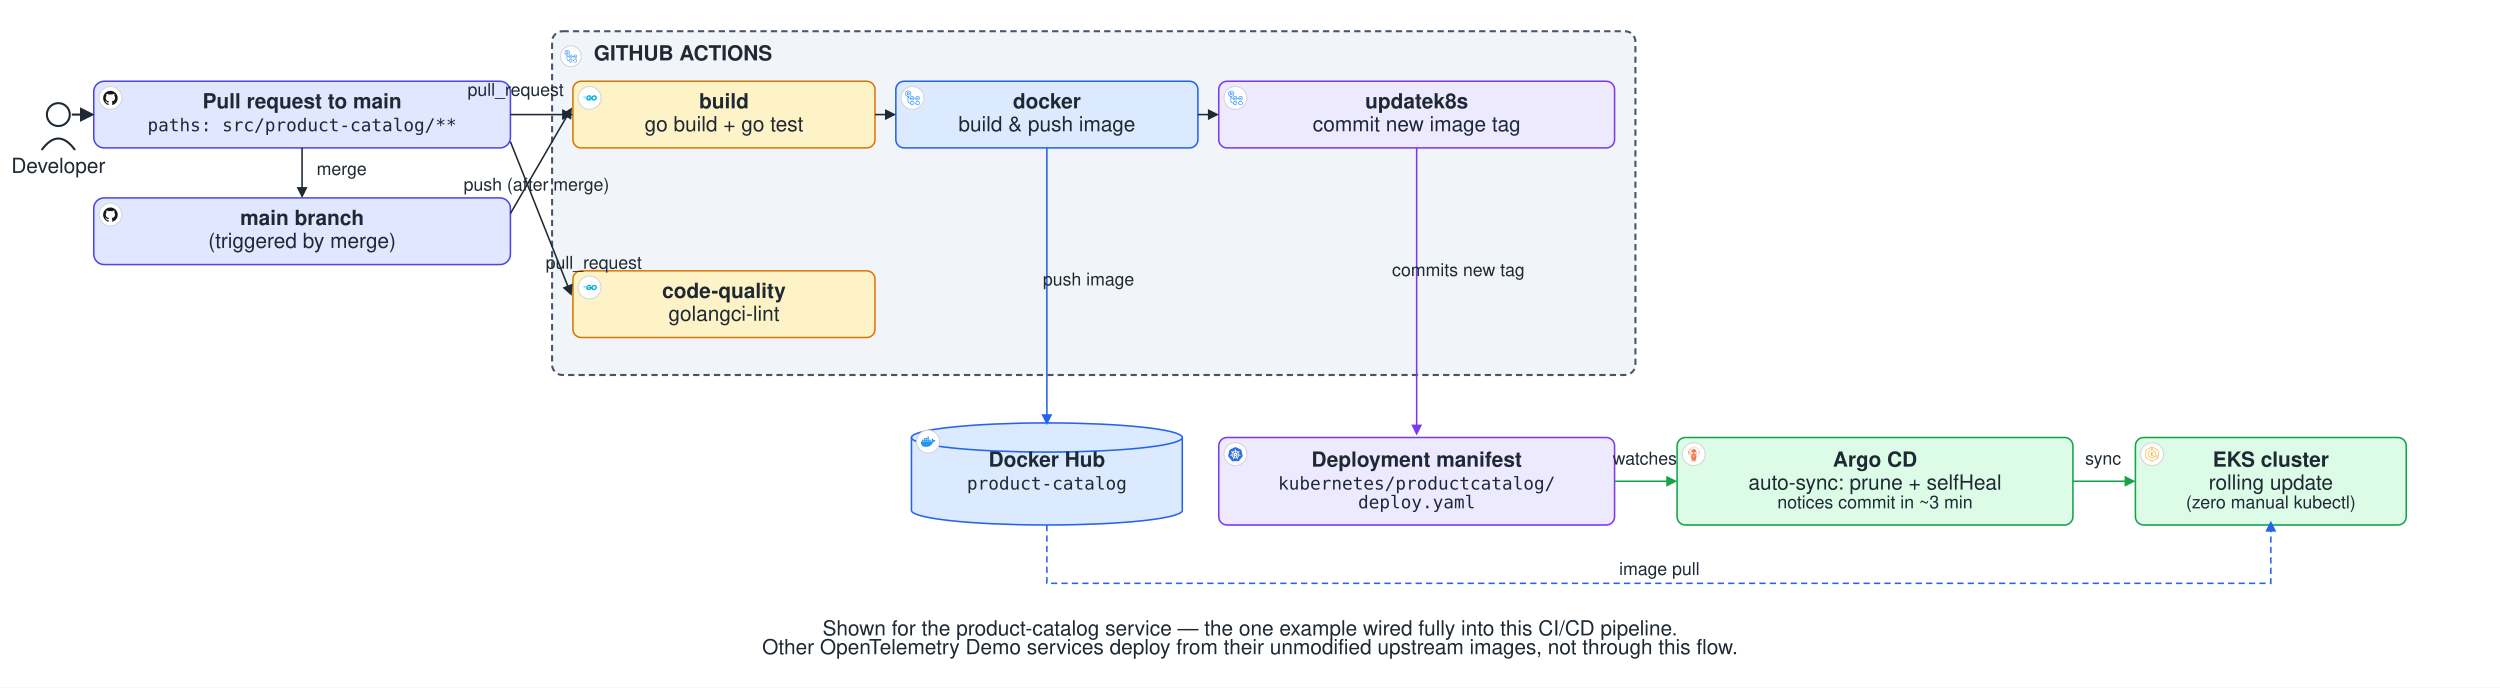
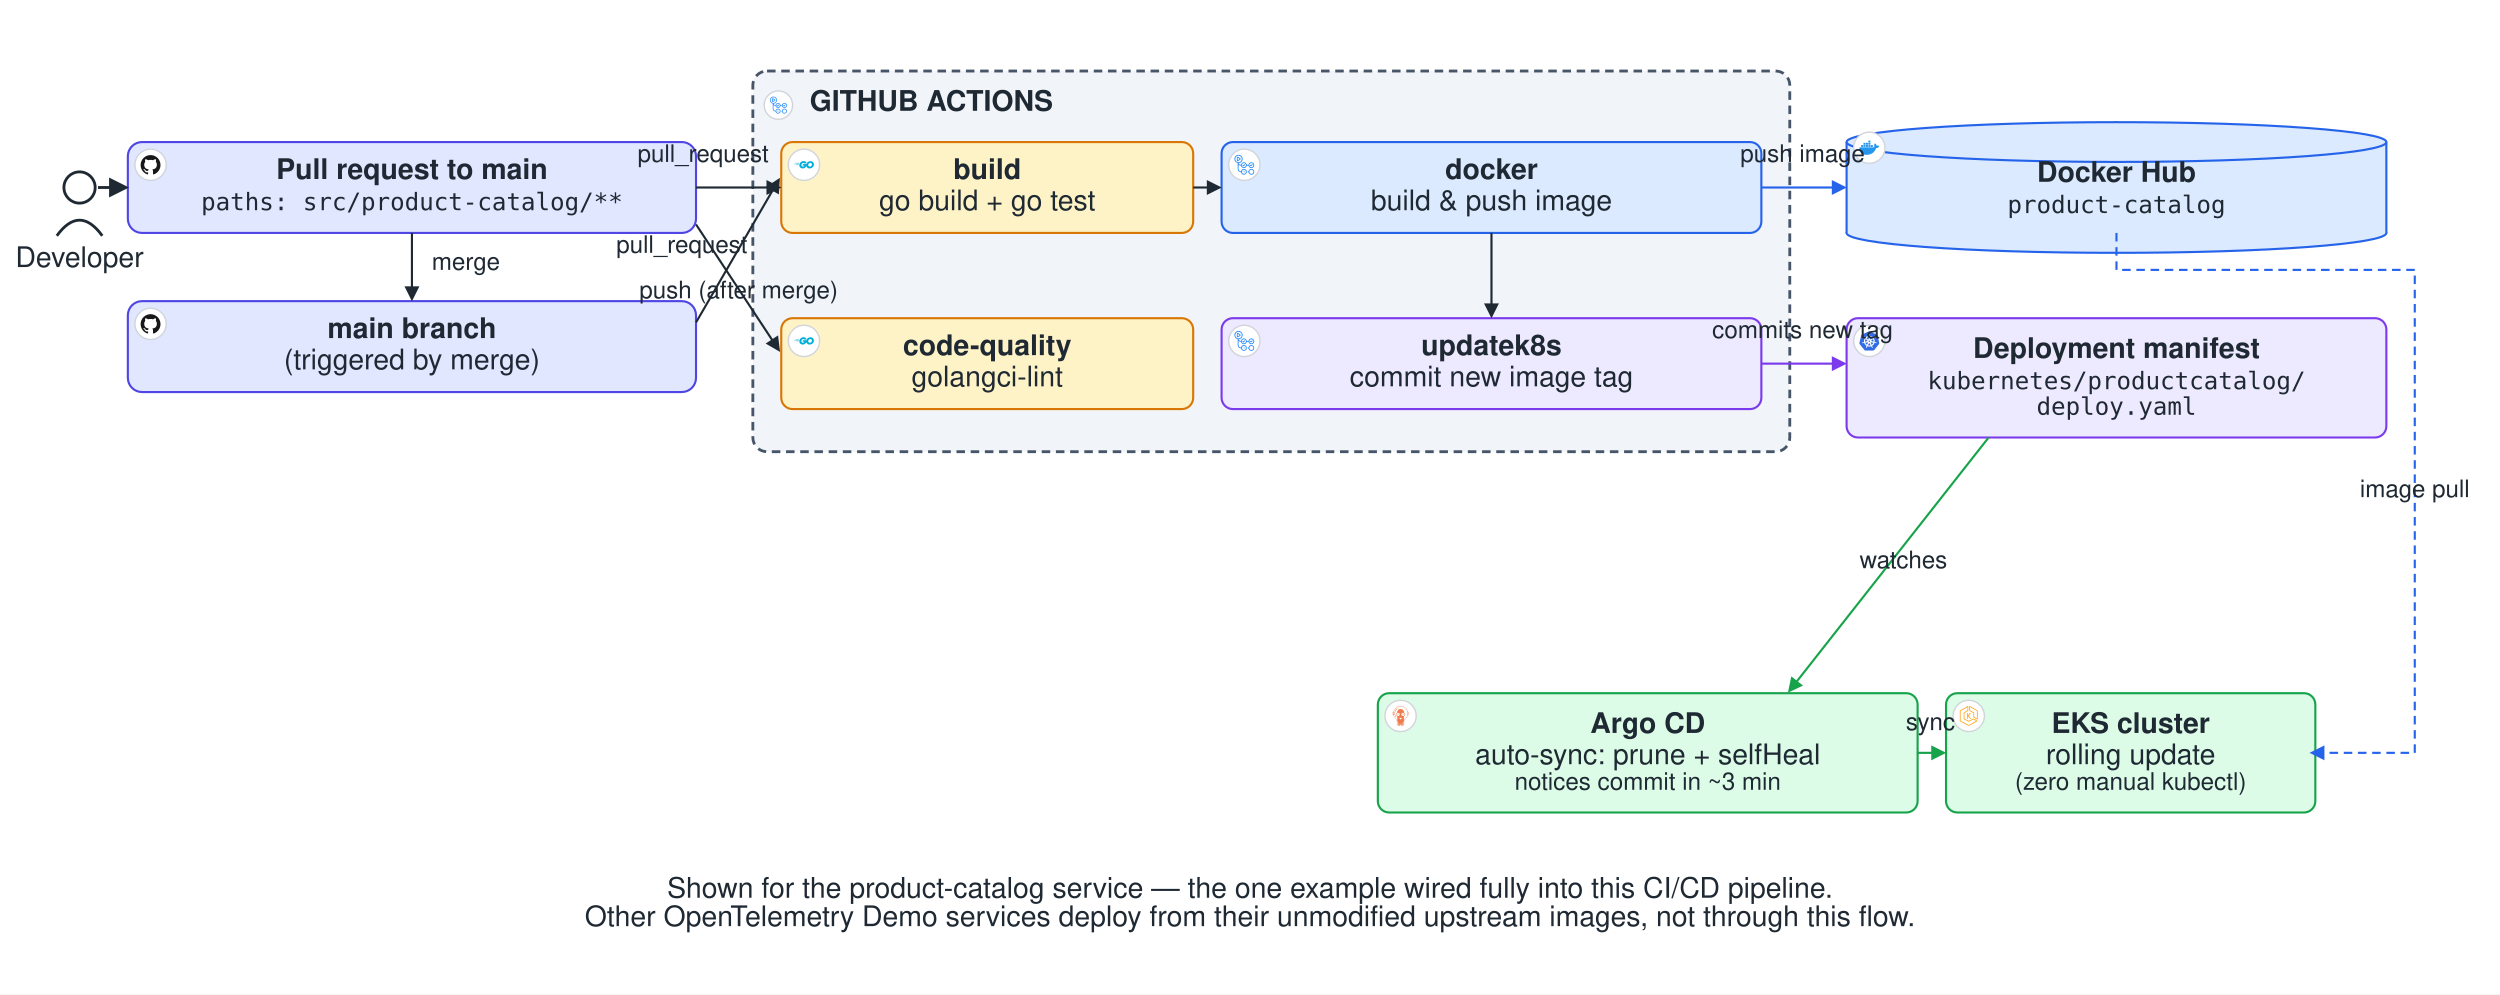
- <svg xmlns="http://www.w3.org/2000/svg" viewBox="0 0 4800 1320" width="4800" height="1320" role="img" aria-label="CI/CD pipeline for the product-catalog service: a pull request or merge to main triggers GitHub Actions jobs build, code-quality, docker and updatek8s; docker pushes an image to Docker Hub, updatek8s commits the new tag to the Kubernetes manifest, Argo CD watches and syncs it to the EKS cluster, which pulls the new image from Docker Hub.">
+ <svg xmlns="http://www.w3.org/2000/svg" viewBox="0 0 3520 1400" width="3520" height="1400" role="img" aria-label="CI/CD pipeline for the product-catalog service: a pull request or merge to main triggers GitHub Actions jobs build, code-quality, docker and updatek8s; docker pushes an image to Docker Hub, updatek8s commits the new tag to the Kubernetes manifest, Argo CD watches and syncs it to the EKS cluster, which pulls the new image from Docker Hub.">
  <defs>
    <marker id="arrow" viewBox="0 0 10 10" refX="8" refY="5" markerWidth="7" markerHeight="7" orient="auto">
      <path d="M0,0 L10,5 L0,10 z" fill="#1f2933" />
    </marker>
    <marker id="arrowBlue" viewBox="0 0 10 10" refX="8" refY="5" markerWidth="7" markerHeight="7" orient="auto">
      <path d="M0,0 L10,5 L0,10 z" fill="#2563eb" />
    </marker>
    <marker id="arrowViolet" viewBox="0 0 10 10" refX="8" refY="5" markerWidth="7" markerHeight="7" orient="auto">
      <path d="M0,0 L10,5 L0,10 z" fill="#7c3aed" />
    </marker>
    <marker id="arrowGreen" viewBox="0 0 10 10" refX="8" refY="5" markerWidth="7" markerHeight="7" orient="auto">
      <path d="M0,0 L10,5 L0,10 z" fill="#16a34a" />
    </marker>
  </defs>
  <style>
    text { font-family: -apple-system, Segoe UI, Helvetica, Arial, sans-serif; fill: #1f2933; }
    .title { font-weight: 700; }
    .mono { font-family: "SFMono-Regular", Consolas, Menlo, monospace; }
    .small { font-size: 20px; }
    .tiny { font-size: 17px; }
  </style>
  <defs>
    <g id="icon-github">
      <path d="M12 .297c-6.63 0-12 5.373-12 12 0 5.303 3.438 9.8 8.205 11.385.6.113.82-.258.82-.577 0-.285-.01-1.04-.015-2.04-3.338.724-4.042-1.61-4.042-1.61C4.422 18.07 3.633 17.7 3.633 17.7c-1.087-.744.084-.729.084-.729 1.205.084 1.838 1.236 1.838 1.236 1.07 1.835 2.809 1.305 3.495.998.108-.776.417-1.305.76-1.605-2.665-.3-5.466-1.332-5.466-5.93 0-1.31.465-2.38 1.235-3.22-.135-.303-.54-1.523.105-3.176 0 0 1.005-.322 3.3 1.23.96-.267 1.98-.399 3-.405 1.02.006 2.04.138 3 .405 2.28-1.552 3.285-1.23 3.285-1.23.645 1.653.24 2.873.12 3.176.765.84 1.23 1.91 1.23 3.22 0 4.61-2.805 5.625-5.475 5.92.42.36.81 1.096.81 2.22 0 1.606-.015 2.896-.015 3.286 0 .315.21.69.825.57C20.565 22.092 24 17.592 24 12.297c0-6.627-5.373-12-12-12" />
    </g>
    <g id="icon-githubactions">
      <path d="M10.984 13.836a.5.5 0 0 1-.353-.146l-.745-.743a.5.5 0 1 1 .706-.708l.392.391 1.181-1.18a.5.5 0 0 1 .708.707l-1.535 1.533a.504.504 0 0 1-.354.146zm9.353-.147l1.534-1.532a.5.5 0 0 0-.707-.707l-1.181 1.18-.392-.391a.5.5 0 1 0-.706.708l.746.743a.497.497 0 0 0 .706-.001zM4.527 7.452l2.557-1.585A1 1 0 0 0 7.09 4.17L4.533 2.56A1 1 0 0 0 3 3.406v3.196a1.001 1.001 0 0 0 1.527.85zm2.03-2.436L4 6.602V3.406l2.557 1.61zM24 12.5c0 1.93-1.57 3.5-3.5 3.5a3.503 3.503 0 0 1-3.46-3h-2.08a3.503 3.503 0 0 1-3.46 3 3.502 3.502 0 0 1-3.46-3h-.558c-.972 0-1.85-.399-2.482-1.042V17c0 1.654 1.346 3 3 3h.04c.244-1.693 1.7-3 3.46-3 1.93 0 3.5 1.57 3.5 3.5S13.43 24 11.5 24a3.502 3.502 0 0 1-3.46-3H8c-2.206 0-4-1.794-4-4V9.899A5.008 5.008 0 0 1 0 5c0-2.757 2.243-5 5-5s5 2.243 5 5a5.005 5.005 0 0 1-4.952 4.998A2.482 2.482 0 0 0 7.482 12h.558c.244-1.693 1.7-3 3.46-3a3.502 3.502 0 0 1 3.46 3h2.08a3.503 3.503 0 0 1 3.46-3c1.93 0 3.5 1.57 3.5 3.5zm-15 8c0 1.378 1.122 2.5 2.5 2.5s2.5-1.122 2.5-2.5-1.122-2.5-2.5-2.5S9 19.122 9 20.5zM5 9c2.206 0 4-1.794 4-4S7.206 1 5 1 1 2.794 1 5s1.794 4 4 4zm9 3.5c0-1.378-1.122-2.5-2.5-2.5S9 11.122 9 12.5s1.122 2.5 2.5 2.5 2.5-1.122 2.5-2.5zm9 0c0-1.378-1.122-2.5-2.5-2.5S18 11.122 18 12.5s1.122 2.5 2.5 2.5 2.5-1.122 2.5-2.5zm-13 8a.5.5 0 1 0 1 0 .5.5 0 0 0-1 0zm2 0a.5.5 0 1 0 1 0 .5.5 0 0 0-1 0zm12 0c0 1.93-1.57 3.5-3.5 3.5a3.503 3.503 0 0 1-3.46-3.002c-.007.001-.013.005-.021.005l-.506.017h-.017a.5.5 0 0 1-.016-.999l.506-.017c.018-.002.035.006.052.007A3.503 3.503 0 0 1 20.5 17c1.93 0 3.5 1.57 3.5 3.5zm-1 0c0-1.378-1.122-2.5-2.5-2.5S18 19.122 18 20.5s1.122 2.5 2.5 2.5 2.5-1.122 2.5-2.5z" />
    </g>
    <g id="icon-go">
      <path d="M1.811 10.231c-.047 0-.058-.023-.035-.059l.246-.315c.023-.035.081-.058.128-.058h4.172c.046 0 .058.035.035.07l-.199.303c-.023.036-.082.07-.117.07zM.047 11.306c-.047 0-.059-.023-.035-.058l.245-.316c.023-.035.082-.058.129-.058h5.328c.047 0 .07.035.058.07l-.093.28c-.012.047-.058.07-.105.07zm2.828 1.075c-.047 0-.059-.035-.035-.07l.163-.292c.023-.035.07-.07.117-.07h2.337c.047 0 .07.035.07.082l-.023.28c0 .047-.047.082-.082.082zm12.129-2.36c-.736.187-1.239.327-1.963.514-.176.046-.187.058-.34-.117-.174-.199-.303-.327-.548-.444-.737-.362-1.45-.257-2.115.175-.795.514-1.204 1.274-1.192 2.22.011.935.654 1.706 1.577 1.835.795.105 1.46-.175 1.987-.77.105-.13.198-.27.315-.434H10.47c-.245 0-.304-.152-.222-.35.152-.362.432-.97.596-1.274a.315.315 0 01.292-.187h4.253c-.023.316-.023.631-.07.947a4.983 4.983 0 01-.958 2.29c-.841 1.11-1.94 1.8-3.33 1.986-1.145.152-2.209-.07-3.143-.77-.865-.655-1.356-1.52-1.484-2.595-.152-1.274.222-2.419.993-3.424.83-1.086 1.928-1.776 3.272-2.02 1.098-.2 2.15-.07 3.096.571.62.41 1.063.97 1.356 1.648.07.105.023.164-.117.2m3.868 6.461c-1.064-.024-2.034-.328-2.852-1.029a3.665 3.665 0 01-1.262-2.255c-.21-1.32.152-2.489.947-3.529.853-1.122 1.881-1.706 3.272-1.95 1.192-.21 2.314-.095 3.33.595.923.63 1.496 1.484 1.648 2.605.198 1.578-.257 2.863-1.344 3.962-.771.783-1.718 1.273-2.805 1.495-.315.06-.63.07-.934.106zm2.78-4.72c-.011-.153-.011-.27-.034-.387-.21-1.157-1.274-1.81-2.384-1.554-1.087.245-1.788.935-2.045 2.033-.21.912.234 1.835 1.075 2.21.643.28 1.285.244 1.905-.07.923-.48 1.425-1.228 1.484-2.233z" />
    </g>
    <g id="icon-docker">
      <path d="M13.983 11.078h2.119a.186.186 0 00.186-.185V9.006a.186.186 0 00-.186-.186h-2.119a.185.185 0 00-.185.185v1.888c0 .102.083.185.185.185m-2.954-5.43h2.118a.186.186 0 00.186-.186V3.574a.186.186 0 00-.186-.185h-2.118a.185.185 0 00-.185.185v1.888c0 .102.082.185.185.185m0 2.716h2.118a.187.187 0 00.186-.186V6.29a.186.186 0 00-.186-.185h-2.118a.185.185 0 00-.185.185v1.887c0 .102.082.185.185.186m-2.93 0h2.12a.186.186 0 00.184-.186V6.29a.185.185 0 00-.185-.185H8.1a.185.185 0 00-.185.185v1.887c0 .102.083.185.185.186m-2.964 0h2.119a.186.186 0 00.185-.186V6.29a.185.185 0 00-.185-.185H5.136a.186.186 0 00-.186.185v1.887c0 .102.084.185.186.186m5.893 2.715h2.118a.186.186 0 00.186-.185V9.006a.186.186 0 00-.186-.186h-2.118a.185.185 0 00-.185.185v1.888c0 .102.082.185.185.185m-2.93 0h2.12a.185.185 0 00.184-.185V9.006a.185.185 0 00-.184-.186h-2.12a.185.185 0 00-.184.185v1.888c0 .102.083.185.185.185m-2.964 0h2.119a.185.185 0 00.185-.185V9.006a.185.185 0 00-.184-.186h-2.12a.186.186 0 00-.186.186v1.887c0 .102.084.185.186.185m-2.92 0h2.12a.185.185 0 00.184-.185V9.006a.185.185 0 00-.184-.186h-2.12a.185.185 0 00-.184.185v1.888c0 .102.082.185.185.185M23.763 9.89c-.065-.051-.672-.51-1.954-.51-.338.001-.676.03-1.01.087-.248-1.7-1.653-2.53-1.716-2.566l-.344-.199-.226.327c-.284.438-.49.922-.612 1.43-.23.97-.09 1.882.403 2.661-.595.332-1.55.413-1.744.42H.751a.751.751 0 00-.75.748 11.376 11.376 0 00.692 4.062c.545 1.428 1.355 2.48 2.41 3.124 1.18.723 3.1 1.137 5.275 1.137.983.003 1.963-.086 2.93-.266a12.248 12.248 0 003.823-1.389c.98-.567 1.86-1.288 2.61-2.136 1.252-1.418 1.998-2.997 2.553-4.4h.221c1.372 0 2.215-.549 2.68-1.009.309-.293.55-.65.707-1.046l.098-.288z" />
    </g>
    <g id="icon-kubernetes">
      <path d="M10.204 14.35l.007.01-.999 2.413a5.171 5.171 0 0 1-2.075-2.597l2.578-.437.004.005a.44.44 0 0 1 .484.606zm-.833-2.129a.44.44 0 0 0 .173-.756l.002-.011L7.585 9.7a5.143 5.143 0 0 0-.73 3.255l2.514-.725.002-.009zm1.145-1.98a.44.44 0 0 0 .699-.337l.01-.005.15-2.62a5.144 5.144 0 0 0-3.01 1.442l2.147 1.523.004-.002zm.76 2.75l.723.349.722-.347.18-.78-.5-.623h-.804l-.5.623.179.779zm1.5-3.095a.44.44 0 0 0 .7.336l.008.003 2.134-1.513a5.188 5.188 0 0 0-2.992-1.442l.148 2.615.002.001zm10.876 5.97l-5.773 7.181a1.6 1.6 0 0 1-1.248.594l-9.261.003a1.6 1.6 0 0 1-1.247-.596l-5.776-7.18a1.583 1.583 0 0 1-.307-1.34L2.1 5.573c.108-.47.425-.864.863-1.073L11.305.513a1.606 1.606 0 0 1 1.385 0l8.345 3.985c.438.209.755.604.863 1.073l2.062 8.955c.108.47-.005.963-.308 1.34zm-3.289-2.057c-.042-.01-.103-.026-.145-.034-.174-.033-.315-.025-.479-.038-.35-.037-.638-.067-.895-.148-.105-.04-.18-.165-.216-.216l-.201-.059a6.45 6.45 0 0 0-.105-2.332 6.465 6.465 0 0 0-.936-2.163c.052-.047.15-.133.177-.159.008-.09.001-.183.094-.282.197-.185.444-.338.743-.522.142-.084.273-.137.415-.242.032-.024.076-.062.11-.089.24-.191.295-.52.123-.736-.172-.216-.506-.236-.745-.045-.034.027-.08.062-.111.088-.134.116-.217.23-.33.35-.246.25-.45.458-.673.609-.097.056-.239.037-.303.033l-.19.135a6.545 6.545 0 0 0-4.146-2.003l-.012-.223c-.065-.062-.143-.115-.163-.25-.022-.268.015-.557.057-.905.023-.163.061-.298.068-.475.001-.04-.001-.099-.001-.142 0-.306-.224-.555-.5-.555-.275 0-.499.249-.499.555l.001.014c0 .041-.002.092 0 .128.006.177.044.312.067.475.042.348.078.637.056.906a.545.545 0 0 1-.162.258l-.012.211a6.424 6.424 0 0 0-4.166 2.003 8.373 8.373 0 0 1-.18-.128c-.09.012-.18.04-.297-.029-.223-.15-.427-.358-.673-.608-.113-.12-.195-.234-.329-.349-.03-.026-.077-.062-.111-.088a.594.594 0 0 0-.348-.132.481.481 0 0 0-.398.176c-.172.216-.117.546.123.737l.007.005.104.083c.142.105.272.159.414.242.299.185.546.338.743.522.076.082.09.226.1.288l.16.143a6.462 6.462 0 0 0-1.02 4.506l-.208.06c-.055.072-.133.184-.215.217-.257.081-.546.11-.895.147-.164.014-.305.006-.48.039-.037.007-.09.02-.133.03l-.004.002-.007.002c-.295.071-.484.342-.423.608.061.267.349.429.645.365l.007-.001.01-.003.129-.029c.17-.046.294-.113.448-.172.33-.118.604-.217.87-.256.112-.009.23.069.288.101l.217-.037a6.5 6.5 0 0 0 2.88 3.596l-.09.218c.033.084.069.199.044.282-.097.252-.263.517-.452.813-.091.136-.185.242-.268.399-.02.037-.045.095-.064.134-.128.275-.034.591.213.71.248.12.556-.007.69-.282v-.002c.02-.039.046-.09.062-.127.07-.162.094-.301.144-.458.132-.332.205-.68.387-.897.05-.06.13-.082.215-.105l.113-.205a6.453 6.453 0 0 0 4.609.012l.106.192c.086.028.18.042.256.155.136.232.229.507.342.84.05.156.074.295.145.457.016.037.043.09.062.129.133.276.442.402.69.282.247-.118.341-.435.213-.71-.02-.039-.045-.096-.065-.134-.083-.156-.177-.261-.268-.398-.19-.296-.346-.541-.443-.793-.04-.13.007-.21.038-.294-.018-.022-.059-.144-.083-.202a6.499 6.499 0 0 0 2.88-3.622c.064.01.176.03.213.038.075-.05.144-.114.28-.104.266.039.54.138.87.256.154.06.277.128.448.173.036.01.088.019.13.028l.009.003.007.001c.297.064.584-.098.645-.365.06-.266-.128-.537-.423-.608zM16.4 9.701l-1.95 1.746v.005a.44.44 0 0 0 .173.757l.003.01 2.526.728a5.199 5.199 0 0 0-.108-1.674A5.208 5.208 0 0 0 16.4 9.7zm-4.013 5.325a.437.437 0 0 0-.404-.232.44.44 0 0 0-.372.233h-.002l-1.268 2.292a5.164 5.164 0 0 0 3.326.003l-1.27-2.296h-.01zm1.888-1.293a.44.44 0 0 0-.27.036.44.44 0 0 0-.214.572l-.003.004 1.01 2.438a5.15 5.15 0 0 0 2.081-2.615l-2.6-.44-.004.005z" />
    </g>
    <g id="icon-argo">
      <path d="M12.581 0c.436.037.871.1 1.299.186 1.679.383 3.121 1.213 4.382 2.365 1.161 1.06 1.917 2.372 2.335 3.881.089.321.216.56.586.624.205.035.238.245.239.43.003.646.002 1.294.002 1.94l-.002 1.21c-.001.356-.116.479-.466.474-.211-.003-.293.119-.344.291-.146.489-.33.966-.552 1.426-.818 1.682-2.084 2.938-3.688 3.87-.077.045-.155.088-.233.131-.252.137-.258.146-.155.415.114.299.358.529.664.625.269.096.553.134.827.21a.672.672 0 0 1 .236.094c-.066.082-.156.067-.231.082-.36.073-.713.184-1.086.17a1.275 1.275 0 0 1-.438-.064c-.114-.045-.152-.006-.176.109a5.354 5.354 0 0 0-.084.92c-.015.617-.071 1.23-.112 1.844-.042.598-.018.651.558.842.281.094.563.187.842.286.069.024.15.038.192.117-.04.057-.098.035-.146.035-.493.003-.985.005-1.478.001-.524-.005-.806-.282-.845-.803-.055-.762-.12-1.524-.182-2.286a.947.947 0 0 0-.026-.12c-.079.455-.065.879-.084 1.298-.023.528-.008 1.057-.007 1.584 0 .27.086.388.335.483.359.135.711.295 1.114.262.141-.012.276.062.402.129.032.017.073.033.069.073-.004.043-.049.047-.084.045-.657-.019-1.317.065-1.972-.028-.323-.046-.533-.236-.631-.552-.094-.303-.114-.617-.137-.93-.046-.626-.078-1.253-.116-1.88a.222.222 0 0 0-.061-.171.282.282 0 0 0-.031.193c-.002.956-.002 1.911-.001 2.866 0 .388.123.575.494.708.481.172.976.298 1.47.423.11.028.225.047.242.192h-1.852c-.051-.01-.103-.022-.155-.03-.701-.1-1.001-.372-1.143-1.042l-.067-.331-.226-1.103c-.069.12-.118.25-.144.386-.083.399-.151.802-.243 1.2-.113.493-.444.763-.932.857l-.33.063H8.558c.057-.171.216-.185.355-.221.476-.127.96-.223 1.417-.409a.603.603 0 0 0 .397-.521c.058-.435.002-.865-.013-1.296a1.528 1.528 0 0 0-.078-.315.405.405 0 0 0-.071.207c-.026.296-.049.591-.075.886-.038.432-.273.716-.679.81a1.702 1.702 0 0 1-.37.045c-.557.003-1.115-.001-1.673-.005-.048 0-.109.019-.148-.065.178-.103.377-.168.582-.187a5.67 5.67 0 0 0 .939-.193c.42-.114.522-.249.512-.687-.023-.931-.091-1.86-.069-2.791.004-.184.001-.368.001-.551a2.387 2.387 0 0 0-.05.385 40.299 40.299 0 0 1-.186 2.623c-.052.513-.296.748-.804.805-.446.051-.889.002-1.332-.02-.108-.006-.234.012-.339-.064.043-.066.106-.07.16-.087.362-.115.725-.224 1.086-.344.246-.081.35-.235.355-.492a2.241 2.241 0 0 0-.003-.232 45.315 45.315 0 0 1-.105-2.149 5.487 5.487 0 0 0-.035-.478c-.024-.188-.131-.287-.295-.258-.505.092-.99-.006-1.473-.139-.059-.016-.134-.007-.178-.088a.986.986 0 0 1 .285-.09c.255-.052.507-.121.753-.208.312-.112.564-.347.695-.651.089-.203.056-.317-.112-.398-1.418-.683-2.512-1.73-3.391-3.017a8.152 8.152 0 0 1-1.123-2.447c-.067-.246-.156-.3-.383-.26-.306.053-.401.006-.535-.273v-3.49c.144-.303.205-.341.534-.329.235.01.247-.004.309-.242.396-1.508 1.082-2.861 2.171-3.988C6.9 1.42 8.523.631 10.34.203c.456-.108.922-.15 1.387-.203h.854Zm7.974 8.948a7.34 7.34 0 0 0-.048-.938 8.353 8.353 0 0 0-.099-.65c-.598-2.964-2.344-5.02-5.051-6.268-1.553-.715-3.21-.835-4.878-.511-3.248.633-5.396 2.583-6.539 5.652-.436 1.173-.495 2.406-.37 3.65.087.935.339 1.846.745 2.694.585 1.213 1.444 2.207 2.477 3.058.343.286.719.528 1.121.719.235.111.247.105.245-.146.006-.16.003-.32-.009-.48-.125-1.02-.142-2.045-.169-3.069a.392.392 0 0 0-.184-.353c-.385-.268-.713-.592-.921-1.019-.474-.97-.372-2.361.813-3.215.136-.097.217-.19.198-.373a1.724 1.724 0 0 1 .031-.442c.177-1.187.748-2.138 1.722-2.84.68-.492 1.442-.772 2.286-.782.483-.007.953.11 1.414.244 1.609.467 2.846 2.07 2.845 3.697a.64.64 0 0 0 .268.565c.463.371.821.83.943 1.426.22 1.077-.083 1.982-.979 2.634-.266.194-.347.406-.333.698.002.047 0 .095-.002.142l-.062 1.439c-.025.586-.138 1.165-.117 1.754.008.223.006.226.201.128a7.46 7.46 0 0 0 2.393-1.903c1.32-1.577 2.074-3.372 2.059-5.511ZM9.117 12.102c1.489.021 2.443-1.578 1.716-2.879a1.937 1.937 0 0 0-1.699-.991c-1.094-.004-1.954.822-1.958 1.881-.005 1.148.813 1.985 1.941 1.989Zm5.794 0c1.101.002 1.935-.823 1.935-1.917 0-1.091-.846-1.949-1.92-1.947-1.064.003-1.94.866-1.943 1.915-.003 1.105.831 1.948 1.928 1.949Zm-1.472 1.937c-.208.128-.407.277-.63.384-.536.257-1.063.257-1.579-.048-.158-.094-.308-.201-.464-.298-.047-.028-.092-.103-.15-.062-.044.03-.01.1-.001.151.037.179.064.362.082.544.027.565.293.992.742 1.31a.984.984 0 0 0 .791.186c.565-.119 1.025-.614 1.124-1.218.043-.266.005-.544.109-.803a.133.133 0 0 0-.024-.146Zm-8.78-4.92c-.012-1.102.143-2.055.54-2.961.633-1.443 1.642-2.553 2.98-3.374a.378.378 0 0 1 .459.067c.06.06.036.118.01.178a1.09 1.09 0 0 1-.48.51c-1.079.639-1.829 1.571-2.357 2.688a6.325 6.325 0 0 0-.618 2.986c.055 1.309.439 2.516 1.213 3.588.088.104.148.23.173.365.01.08.059.168-.031.228a.312.312 0 0 1-.288.041.502.502 0 0 1-.234-.185c-.72-.979-1.193-2.056-1.331-3.273-.036-.326-.004-.653-.036-.858ZM8.94 2.34a.373.373 0 0 1 .378-.382c.211.001.409.226.416.473.004.138-.309.39-.476.386-.189-.005-.318-.2-.318-.477Zm-.465 7.48a.609.609 0 0 1 .586-.631c.38-.003.671.271.675.633.004.356-.27.622-.639.621-.38-.002-.621-.241-.622-.623Zm6.496.623c-.381-.002-.625-.255-.621-.646a.635.635 0 0 1 .596-.613.656.656 0 0 1 .669.643c.001.354-.275.618-.644.616Z" />
    </g>
    <g id="icon-eks">
      <path d="m14.67 8.505-2.875 3.335 3.128 3.648h-1.168l-2.808-3.277v3.368h-.842V8.421h.842v2.947l2.603-2.863Zm7.225 6.751-3.369-2.021V8.421a.42.42 0 0 0-.209-.364l-4.843-2.825V1.159l8.42 4.976Zm.635-9.724L13.267.06a.422.422 0 0 0-.635.362v5.053c0 .15.08.288.208.363l4.844 2.826v4.81a.42.42 0 0 0 .205.362l4.21 2.526a.42.42 0 0 0 .638-.361V5.895a.42.42 0 0 0-.207-.363ZM11.977 23.1l-9.872-5.248V6.135l8.421-4.976v4.084L6.09 8.066a.422.422 0 0 0-.195.355v7.158a.42.42 0 0 0 .226.373l5.665 2.948a.42.42 0 0 0 .387 0l5.496-2.84 3.382 2.03Zm10.135-5.356-4.21-2.526a.42.42 0 0 0-.411-.013l-5.51 2.847-5.244-2.729v-6.67l4.436-2.824a.422.422 0 0 0 .195-.355V.42a.421.421 0 0 0-.635-.362L1.47 5.532a.421.421 0 0 0-.207.363v12.21c0 .156.086.299.223.372l10.297 5.474a.421.421 0 0 0 .401-.004l9.915-5.473a.422.422 0 0 0 .013-.73Z" />
    </g>
  </defs>
  <g transform="scale(2)">
-     <rect x="0" y="0" width="2400" height="660" fill="#ffffff" />
+     <rect x="0" y="0" width="1760" height="700" fill="#ffffff" />
    <g aria-hidden="true">
-       <circle cx="56" cy="110" r="11" fill="none" stroke="#1f2933" stroke-width="2" />
-       <path d="M40,144 Q56,122 72,144" fill="none" stroke="#1f2933" stroke-width="2" />
+       <circle cx="56" cy="132" r="11" fill="none" stroke="#1f2933" stroke-width="2" />
+       <path d="M40,166 Q56,144 72,166" fill="none" stroke="#1f2933" stroke-width="2" />
    </g>
-     <text x="56" y="166" text-anchor="middle" class="small">Developer</text>
-     <rect x="90" y="78" width="400" height="64" rx="10" fill="#e0e7ff" stroke="#4f46e5" stroke-width="1.5" />
-     <text x="290" y="104" text-anchor="middle" class="small title">Pull request to main</text>
-     <text x="290" y="126" text-anchor="middle" class="tiny mono">paths: src/product-catalog/**</text>
-     <g transform="translate(106,94)">
+     <text x="56" y="188" text-anchor="middle" class="small">Developer</text>
+     <rect x="90" y="100" width="400" height="64" rx="10" fill="#e0e7ff" stroke="#4f46e5" stroke-width="1.5" />
+     <text x="290" y="126" text-anchor="middle" class="small title">Pull request to main</text>
+     <text x="290" y="148" text-anchor="middle" class="tiny mono">paths: src/product-catalog/**</text>
+     <g transform="translate(106,116)">
      <circle r="11" fill="#ffffff" stroke="#d1d5db" stroke-width="1" />
      <g transform="translate(-7,-7) scale(0.583)" fill="#181717">
        <use href="#icon-github" />
      </g>
    </g>
-     <rect x="90" y="190" width="400" height="64" rx="10" fill="#e0e7ff" stroke="#4f46e5" stroke-width="1.5" />
-     <text x="290" y="216" text-anchor="middle" class="small title">main branch</text>
-     <text x="290" y="238" text-anchor="middle" class="small">(triggered by merge)</text>
-     <g transform="translate(106,206)">
+     <rect x="90" y="212" width="400" height="64" rx="10" fill="#e0e7ff" stroke="#4f46e5" stroke-width="1.5" />
+     <text x="290" y="238" text-anchor="middle" class="small title">main branch</text>
+     <text x="290" y="260" text-anchor="middle" class="small">(triggered by merge)</text>
+     <g transform="translate(106,228)">
      <circle r="11" fill="#ffffff" stroke="#d1d5db" stroke-width="1" />
      <g transform="translate(-7,-7) scale(0.583)" fill="#181717">
        <use href="#icon-github" />
      </g>
    </g>
-     <rect x="530" y="30" width="1040" height="330" rx="10" fill="#f1f5f9" stroke="#475569" stroke-width="2" stroke-dasharray="6 4" />
-     <g transform="translate(548,54)">
+     <rect x="530" y="50" width="730" height="268" rx="10" fill="#f1f5f9" stroke="#475569" stroke-width="2" stroke-dasharray="6 4" />
+     <g transform="translate(548,74)">
      <circle r="10" fill="#ffffff" stroke="#d1d5db" stroke-width="1" />
      <g transform="translate(-6,-6) scale(0.5)" fill="#2088FF">
        <use href="#icon-githubactions" />
      </g>
    </g>
-     <text x="570" y="58" class="small title" fill="#334155">GITHUB ACTIONS</text>
-     <rect x="550" y="78" width="290" height="64" rx="8" fill="#fef3c7" stroke="#d97706" stroke-width="1.5" />
-     <text x="695" y="104" text-anchor="middle" class="small title">build</text>
-     <text x="695" y="126" text-anchor="middle" class="small">go build + go test</text>
-     <g transform="translate(566,94)">
+     <text x="570" y="78" class="small title" fill="#334155">GITHUB ACTIONS</text>
+     <rect x="550" y="100" width="290" height="64" rx="8" fill="#fef3c7" stroke="#d97706" stroke-width="1.5" />
+     <text x="695" y="126" text-anchor="middle" class="small title">build</text>
+     <text x="695" y="148" text-anchor="middle" class="small">go build + go test</text>
+     <g transform="translate(566,116)">
      <circle r="11" fill="#ffffff" stroke="#d1d5db" stroke-width="1" />
      <g transform="translate(-7,-7) scale(0.583)" fill="#00ADD8">
        <use href="#icon-go" />
      </g>
    </g>
-     <rect x="860" y="78" width="290" height="64" rx="8" fill="#dbeafe" stroke="#2563eb" stroke-width="1.5" />
-     <text x="1005" y="104" text-anchor="middle" class="small title">docker</text>
-     <text x="1005" y="126" text-anchor="middle" class="small">build &amp; push image</text>
-     <g transform="translate(876,94)">
+     <rect x="860" y="100" width="380" height="64" rx="8" fill="#dbeafe" stroke="#2563eb" stroke-width="1.5" />
+     <text x="1050" y="126" text-anchor="middle" class="small title">docker</text>
+     <text x="1050" y="148" text-anchor="middle" class="small">build &amp; push image</text>
+     <g transform="translate(876,116)">
      <circle r="11" fill="#ffffff" stroke="#d1d5db" stroke-width="1" />
      <g transform="translate(-7,-7) scale(0.583)" fill="#2088FF">
        <use href="#icon-githubactions" />
      </g>
    </g>
-     <rect x="1170" y="78" width="380" height="64" rx="8" fill="#ede9fe" stroke="#7c3aed" stroke-width="1.5" />
-     <text x="1360" y="104" text-anchor="middle" class="small title">updatek8s</text>
-     <text x="1360" y="126" text-anchor="middle" class="small">commit new image tag</text>
-     <g transform="translate(1186,94)">
+     <rect x="550" y="224" width="290" height="64" rx="8" fill="#fef3c7" stroke="#d97706" stroke-width="1.5" />
+     <text x="695" y="250" text-anchor="middle" class="small title">code-quality</text>
+     <text x="695" y="272" text-anchor="middle" class="small">golangci-lint</text>
+     <g transform="translate(566,240)">
+       <circle r="11" fill="#ffffff" stroke="#d1d5db" stroke-width="1" />
+       <g transform="translate(-7,-7) scale(0.583)" fill="#00ADD8">
+         <use href="#icon-go" />
+       </g>
+     </g>
+     <rect x="860" y="224" width="380" height="64" rx="8" fill="#ede9fe" stroke="#7c3aed" stroke-width="1.5" />
+     <text x="1050" y="250" text-anchor="middle" class="small title">updatek8s</text>
+     <text x="1050" y="272" text-anchor="middle" class="small">commit new image tag</text>
+     <g transform="translate(876,240)">
      <circle r="11" fill="#ffffff" stroke="#d1d5db" stroke-width="1" />
      <g transform="translate(-7,-7) scale(0.583)" fill="#2088FF">
        <use href="#icon-githubactions" />
      </g>
    </g>
-     <rect x="550" y="260" width="290" height="64" rx="8" fill="#fef3c7" stroke="#d97706" stroke-width="1.5" />
-     <text x="695" y="286" text-anchor="middle" class="small title">code-quality</text>
-     <text x="695" y="308" text-anchor="middle" class="small">golangci-lint</text>
-     <g transform="translate(566,276)">
-       <circle r="11" fill="#ffffff" stroke="#d1d5db" stroke-width="1" />
-       <g transform="translate(-7,-7) scale(0.583)" fill="#00ADD8">
-         <use href="#icon-go" />
-       </g>
-     </g>
-     <ellipse cx="1005" cy="490" rx="130" ry="14" fill="#dbeafe" stroke="#2563eb" stroke-width="1.5" />
-     <rect x="875" y="420" width="260" height="70" fill="#dbeafe" stroke="none" />
-     <line x1="875" y1="420" x2="875" y2="490" stroke="#2563eb" stroke-width="1.5" />
-     <line x1="1135" y1="420" x2="1135" y2="490" stroke="#2563eb" stroke-width="1.5" />
-     <ellipse cx="1005" cy="420" rx="130" ry="14" fill="#dbeafe" stroke="#2563eb" stroke-width="1.5" />
-     <text x="1005" y="448" text-anchor="middle" class="small title">Docker Hub</text>
-     <text x="1005" y="470" text-anchor="middle" class="tiny mono">product-catalog</text>
-     <g transform="translate(891,424)">
+     <ellipse cx="1490" cy="164" rx="190" ry="14" fill="#dbeafe" stroke="#2563eb" stroke-width="1.5" />
+     <rect x="1300" y="100" width="380" height="64" fill="#dbeafe" stroke="none" />
+     <line x1="1300" y1="100" x2="1300" y2="164" stroke="#2563eb" stroke-width="1.5" />
+     <line x1="1680" y1="100" x2="1680" y2="164" stroke="#2563eb" stroke-width="1.5" />
+     <ellipse cx="1490" cy="100" rx="190" ry="14" fill="#dbeafe" stroke="#2563eb" stroke-width="1.5" />
+     <text x="1490" y="128" text-anchor="middle" class="small title">Docker Hub</text>
+     <text x="1490" y="150" text-anchor="middle" class="tiny mono">product-catalog</text>
+     <g transform="translate(1316,104)">
      <circle r="11" fill="#ffffff" stroke="#d1d5db" stroke-width="1" />
      <g transform="translate(-7,-7) scale(0.583)" fill="#2496ED">
        <use href="#icon-docker" />
      </g>
    </g>
-     <rect x="1170" y="420" width="380" height="84" rx="8" fill="#ede9fe" stroke="#7c3aed" stroke-width="1.5" />
-     <text x="1360" y="448" text-anchor="middle" class="small title">Deployment manifest</text>
-     <text x="1360" y="470" text-anchor="middle" class="tiny mono">kubernetes/productcatalog/</text>
-     <text x="1360" y="488" text-anchor="middle" class="tiny mono">deploy.yaml</text>
-     <g transform="translate(1186,436)">
+     <rect x="1300" y="224" width="380" height="84" rx="8" fill="#ede9fe" stroke="#7c3aed" stroke-width="1.5" />
+     <text x="1490" y="252" text-anchor="middle" class="small title">Deployment manifest</text>
+     <text x="1490" y="274" text-anchor="middle" class="tiny mono">kubernetes/productcatalog/</text>
+     <text x="1490" y="292" text-anchor="middle" class="tiny mono">deploy.yaml</text>
+     <g transform="translate(1316,240)">
      <circle r="11" fill="#ffffff" stroke="#d1d5db" stroke-width="1" />
      <g transform="translate(-7,-7) scale(0.583)" fill="#326CE5">
        <use href="#icon-kubernetes" />
      </g>
    </g>
-     <rect x="1610" y="420" width="380" height="84" rx="8" fill="#dcfce7" stroke="#16a34a" stroke-width="1.5" />
-     <text x="1800" y="448" text-anchor="middle" class="small title">Argo CD</text>
-     <text x="1800" y="470" text-anchor="middle" class="small">auto-sync: prune + selfHeal</text>
-     <text x="1800" y="488" text-anchor="middle" class="tiny">notices commit in ~3 min</text>
-     <g transform="translate(1626,436)">
+     <rect x="970" y="488" width="380" height="84" rx="8" fill="#dcfce7" stroke="#16a34a" stroke-width="1.5" />
+     <text x="1160" y="516" text-anchor="middle" class="small title">Argo CD</text>
+     <text x="1160" y="538" text-anchor="middle" class="small">auto-sync: prune + selfHeal</text>
+     <text x="1160" y="556" text-anchor="middle" class="tiny">notices commit in ~3 min</text>
+     <g transform="translate(986,504)">
      <circle r="11" fill="#ffffff" stroke="#d1d5db" stroke-width="1" />
      <g transform="translate(-7,-7) scale(0.583)" fill="#EF7B4D">
        <use href="#icon-argo" />
      </g>
    </g>
-     <rect x="2050" y="420" width="260" height="84" rx="8" fill="#dcfce7" stroke="#16a34a" stroke-width="1.5" />
-     <text x="2180" y="448" text-anchor="middle" class="small title">EKS cluster</text>
-     <text x="2180" y="470" text-anchor="middle" class="small">rolling update</text>
-     <text x="2180" y="488" text-anchor="middle" class="tiny">(zero manual kubectl)</text>
-     <g transform="translate(2066,436)">
+     <rect x="1370" y="488" width="260" height="84" rx="8" fill="#dcfce7" stroke="#16a34a" stroke-width="1.5" />
+     <text x="1500" y="516" text-anchor="middle" class="small title">EKS cluster</text>
+     <text x="1500" y="538" text-anchor="middle" class="small">rolling update</text>
+     <text x="1500" y="556" text-anchor="middle" class="tiny">(zero manual kubectl)</text>
+     <g transform="translate(1386,504)">
      <circle r="11" fill="#ffffff" stroke="#d1d5db" stroke-width="1" />
      <g transform="translate(-7,-7) scale(0.583)" fill="#FF9900">
        <use href="#icon-eks" />
      </g>
    </g>
-     <line x1="69" y1="110" x2="88" y2="110" stroke="#1f2933" stroke-width="2" marker-end="url(#arrow)" />
-     <line x1="290" y1="142" x2="290" y2="188" stroke="#1f2933" stroke-width="1.5" marker-end="url(#arrow)" />
-     <text x="328" y="168" text-anchor="middle" class="tiny">merge</text>
-     <line x1="490" y1="110" x2="548" y2="110" stroke="#1f2933" stroke-width="1.5" marker-end="url(#arrow)" />
-     <text x="495" y="92" text-anchor="middle" class="tiny">pull_request</text>
-     <line x1="490" y1="136" x2="548" y2="282" stroke="#1f2933" stroke-width="1.5" marker-end="url(#arrow)" />
-     <text x="570" y="258" text-anchor="middle" class="tiny">pull_request</text>
-     <line x1="490" y1="205" x2="548" y2="105" stroke="#1f2933" stroke-width="1.5" marker-end="url(#arrow)" />
-     <text x="515" y="183" text-anchor="middle" class="tiny">push (after merge)</text>
-     <line x1="840" y1="110" x2="858" y2="110" stroke="#1f2933" stroke-width="1.5" marker-end="url(#arrow)" />
-     <line x1="1150" y1="110" x2="1168" y2="110" stroke="#1f2933" stroke-width="1.5" marker-end="url(#arrow)" />
-     <line x1="1005" y1="142" x2="1005" y2="406" stroke="#2563eb" stroke-width="1.5" marker-end="url(#arrowBlue)" />
-     <text x="1045" y="274" text-anchor="middle" class="tiny" fill="#2563eb">push image</text>
-     <line x1="1360" y1="142" x2="1360" y2="416" stroke="#7c3aed" stroke-width="1.5" marker-end="url(#arrowViolet)" />
-     <text x="1400" y="265" text-anchor="middle" class="tiny" fill="#7c3aed">commits new tag</text>
-     <line x1="1550" y1="462" x2="1608" y2="462" stroke="#16a34a" stroke-width="1.5" marker-end="url(#arrowGreen)" />
-     <text x="1579" y="446" text-anchor="middle" class="tiny" fill="#15803d">watches</text>
-     <line x1="1990" y1="462" x2="2048" y2="462" stroke="#16a34a" stroke-width="1.5" marker-end="url(#arrowGreen)" />
-     <text x="2019" y="446" text-anchor="middle" class="tiny" fill="#15803d">sync</text>
-     <polyline points="1005,504 1005,560 2180,560 2180,502" fill="none" stroke="#2563eb" stroke-width="1.5" stroke-dasharray="6 4" marker-end="url(#arrowBlue)" />
-     <text x="1593" y="552" text-anchor="middle" class="tiny" fill="#2563eb">image pull</text>
-     <text x="1200" y="610" text-anchor="middle" class="small" fill="#374151">Shown for the product-catalog service — the one example wired fully into this CI/CD pipeline.</text>
-     <text x="1200" y="628" text-anchor="middle" class="small" fill="#374151">Other OpenTelemetry Demo services deploy from their unmodified upstream images, not through this flow.</text>
+     <line x1="69" y1="132" x2="88" y2="132" stroke="#1f2933" stroke-width="2" marker-end="url(#arrow)" />
+     <line x1="290" y1="164" x2="290" y2="210" stroke="#1f2933" stroke-width="1.5" marker-end="url(#arrow)" />
+     <text x="328" y="190" text-anchor="middle" class="tiny">merge</text>
+     <line x1="490" y1="132" x2="548" y2="132" stroke="#1f2933" stroke-width="1.5" marker-end="url(#arrow)" />
+     <text x="495" y="114" text-anchor="middle" class="tiny">pull_request</text>
+     <line x1="490" y1="158" x2="548" y2="246" stroke="#1f2933" stroke-width="1.5" marker-end="url(#arrow)" />
+     <text x="480" y="178" text-anchor="middle" class="tiny">pull_request</text>
+     <line x1="490" y1="227" x2="548" y2="127" stroke="#1f2933" stroke-width="1.5" marker-end="url(#arrow)" />
+     <text x="520" y="210" text-anchor="middle" class="tiny">push (after merge)</text>
+     <line x1="840" y1="132" x2="858" y2="132" stroke="#1f2933" stroke-width="1.5" marker-end="url(#arrow)" />
+     <line x1="1050" y1="164" x2="1050" y2="222" stroke="#1f2933" stroke-width="1.5" marker-end="url(#arrow)" />
+     <line x1="1240" y1="132" x2="1298" y2="132" stroke="#2563eb" stroke-width="1.5" marker-end="url(#arrowBlue)" />
+     <text x="1269" y="114" text-anchor="middle" class="tiny" fill="#2563eb">push image</text>
+     <line x1="1240" y1="256" x2="1298" y2="256" stroke="#7c3aed" stroke-width="1.5" marker-end="url(#arrowViolet)" />
+     <text x="1269" y="238" text-anchor="middle" class="tiny" fill="#7c3aed">commits new tag</text>
+     <line x1="1400" y1="308" x2="1260" y2="486" stroke="#16a34a" stroke-width="1.5" marker-end="url(#arrowGreen)" />
+     <text x="1340" y="400" text-anchor="middle" class="tiny" fill="#15803d">watches</text>
+     <line x1="1350" y1="530" x2="1368" y2="530" stroke="#16a34a" stroke-width="1.5" marker-end="url(#arrowGreen)" />
+     <text x="1359" y="514" text-anchor="middle" class="tiny" fill="#15803d">sync</text>
+     <polyline points="1490,164 1490,190 1700,190 1700,530 1628,530" fill="none" stroke="#2563eb" stroke-width="1.5" stroke-dasharray="6 4" marker-end="url(#arrowBlue)" />
+     <text x="1700" y="350" text-anchor="middle" class="tiny" fill="#2563eb">image pull</text>
+     <text x="880" y="632" text-anchor="middle" class="small" fill="#374151">Shown for the product-catalog service — the one example wired fully into this CI/CD pipeline.</text>
+     <text x="880" y="652" text-anchor="middle" class="small" fill="#374151">Other OpenTelemetry Demo services deploy from their unmodified upstream images, not through this flow.</text>
  </g>
</svg>
